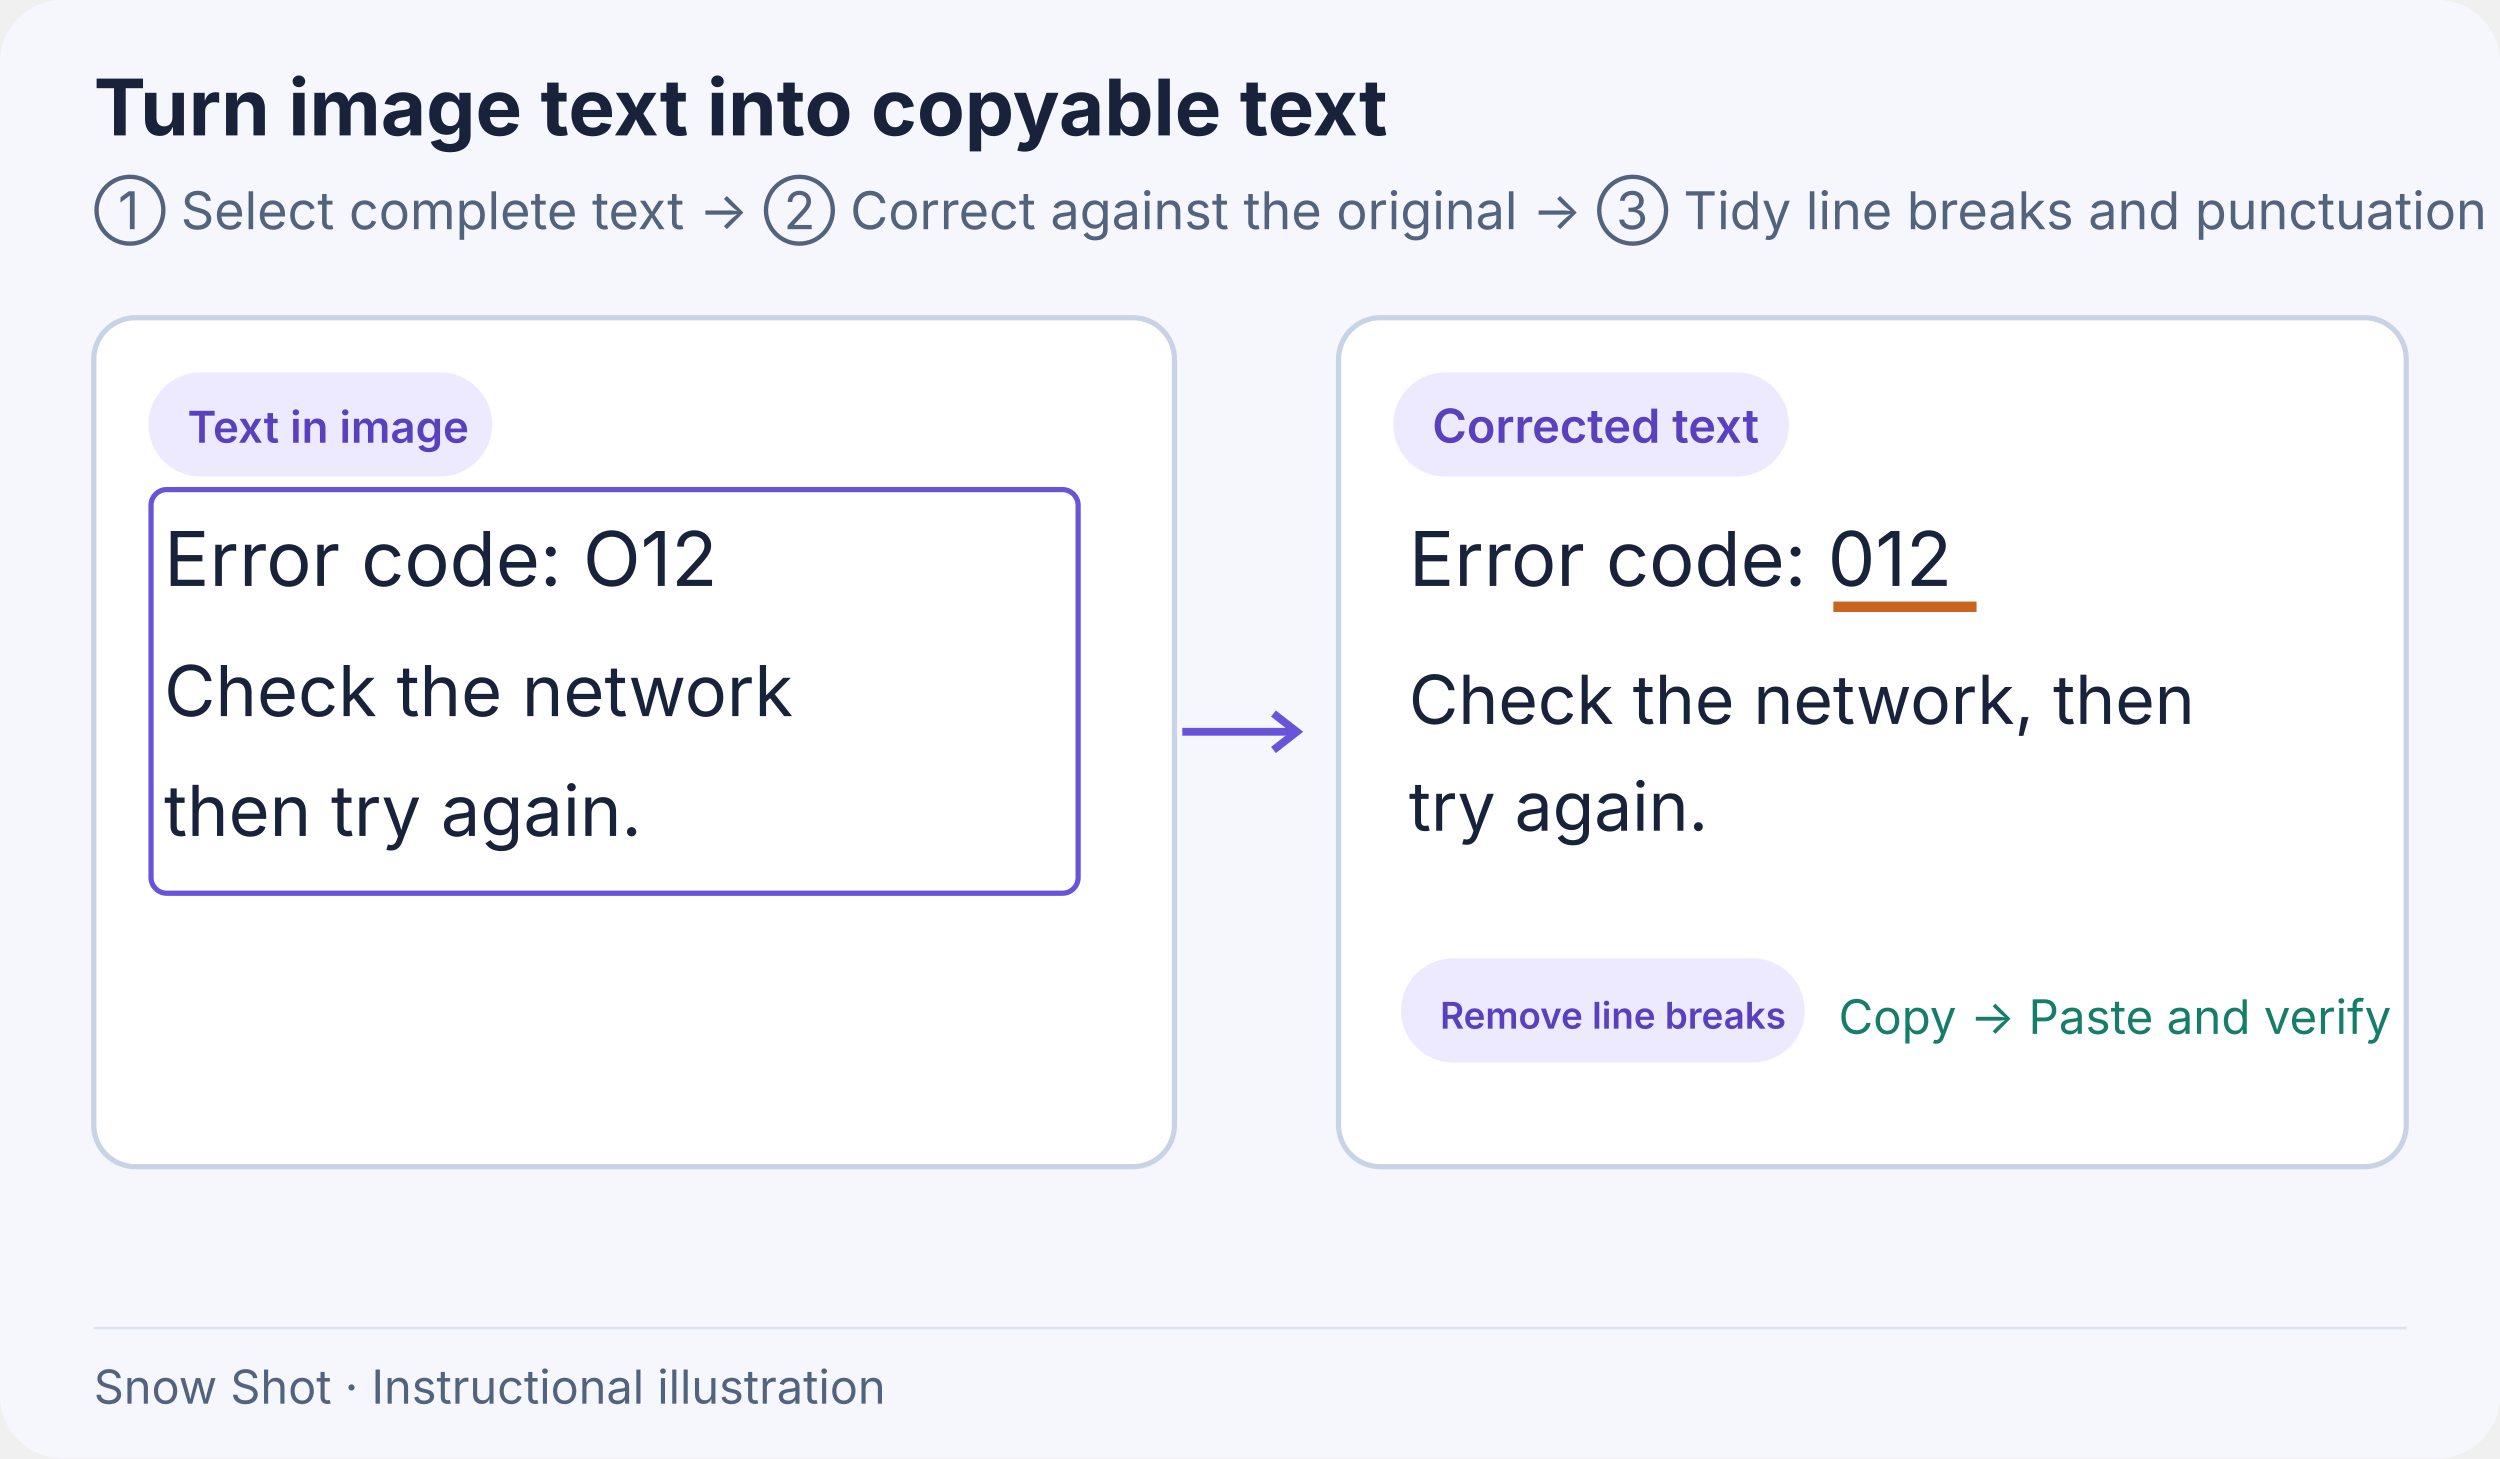
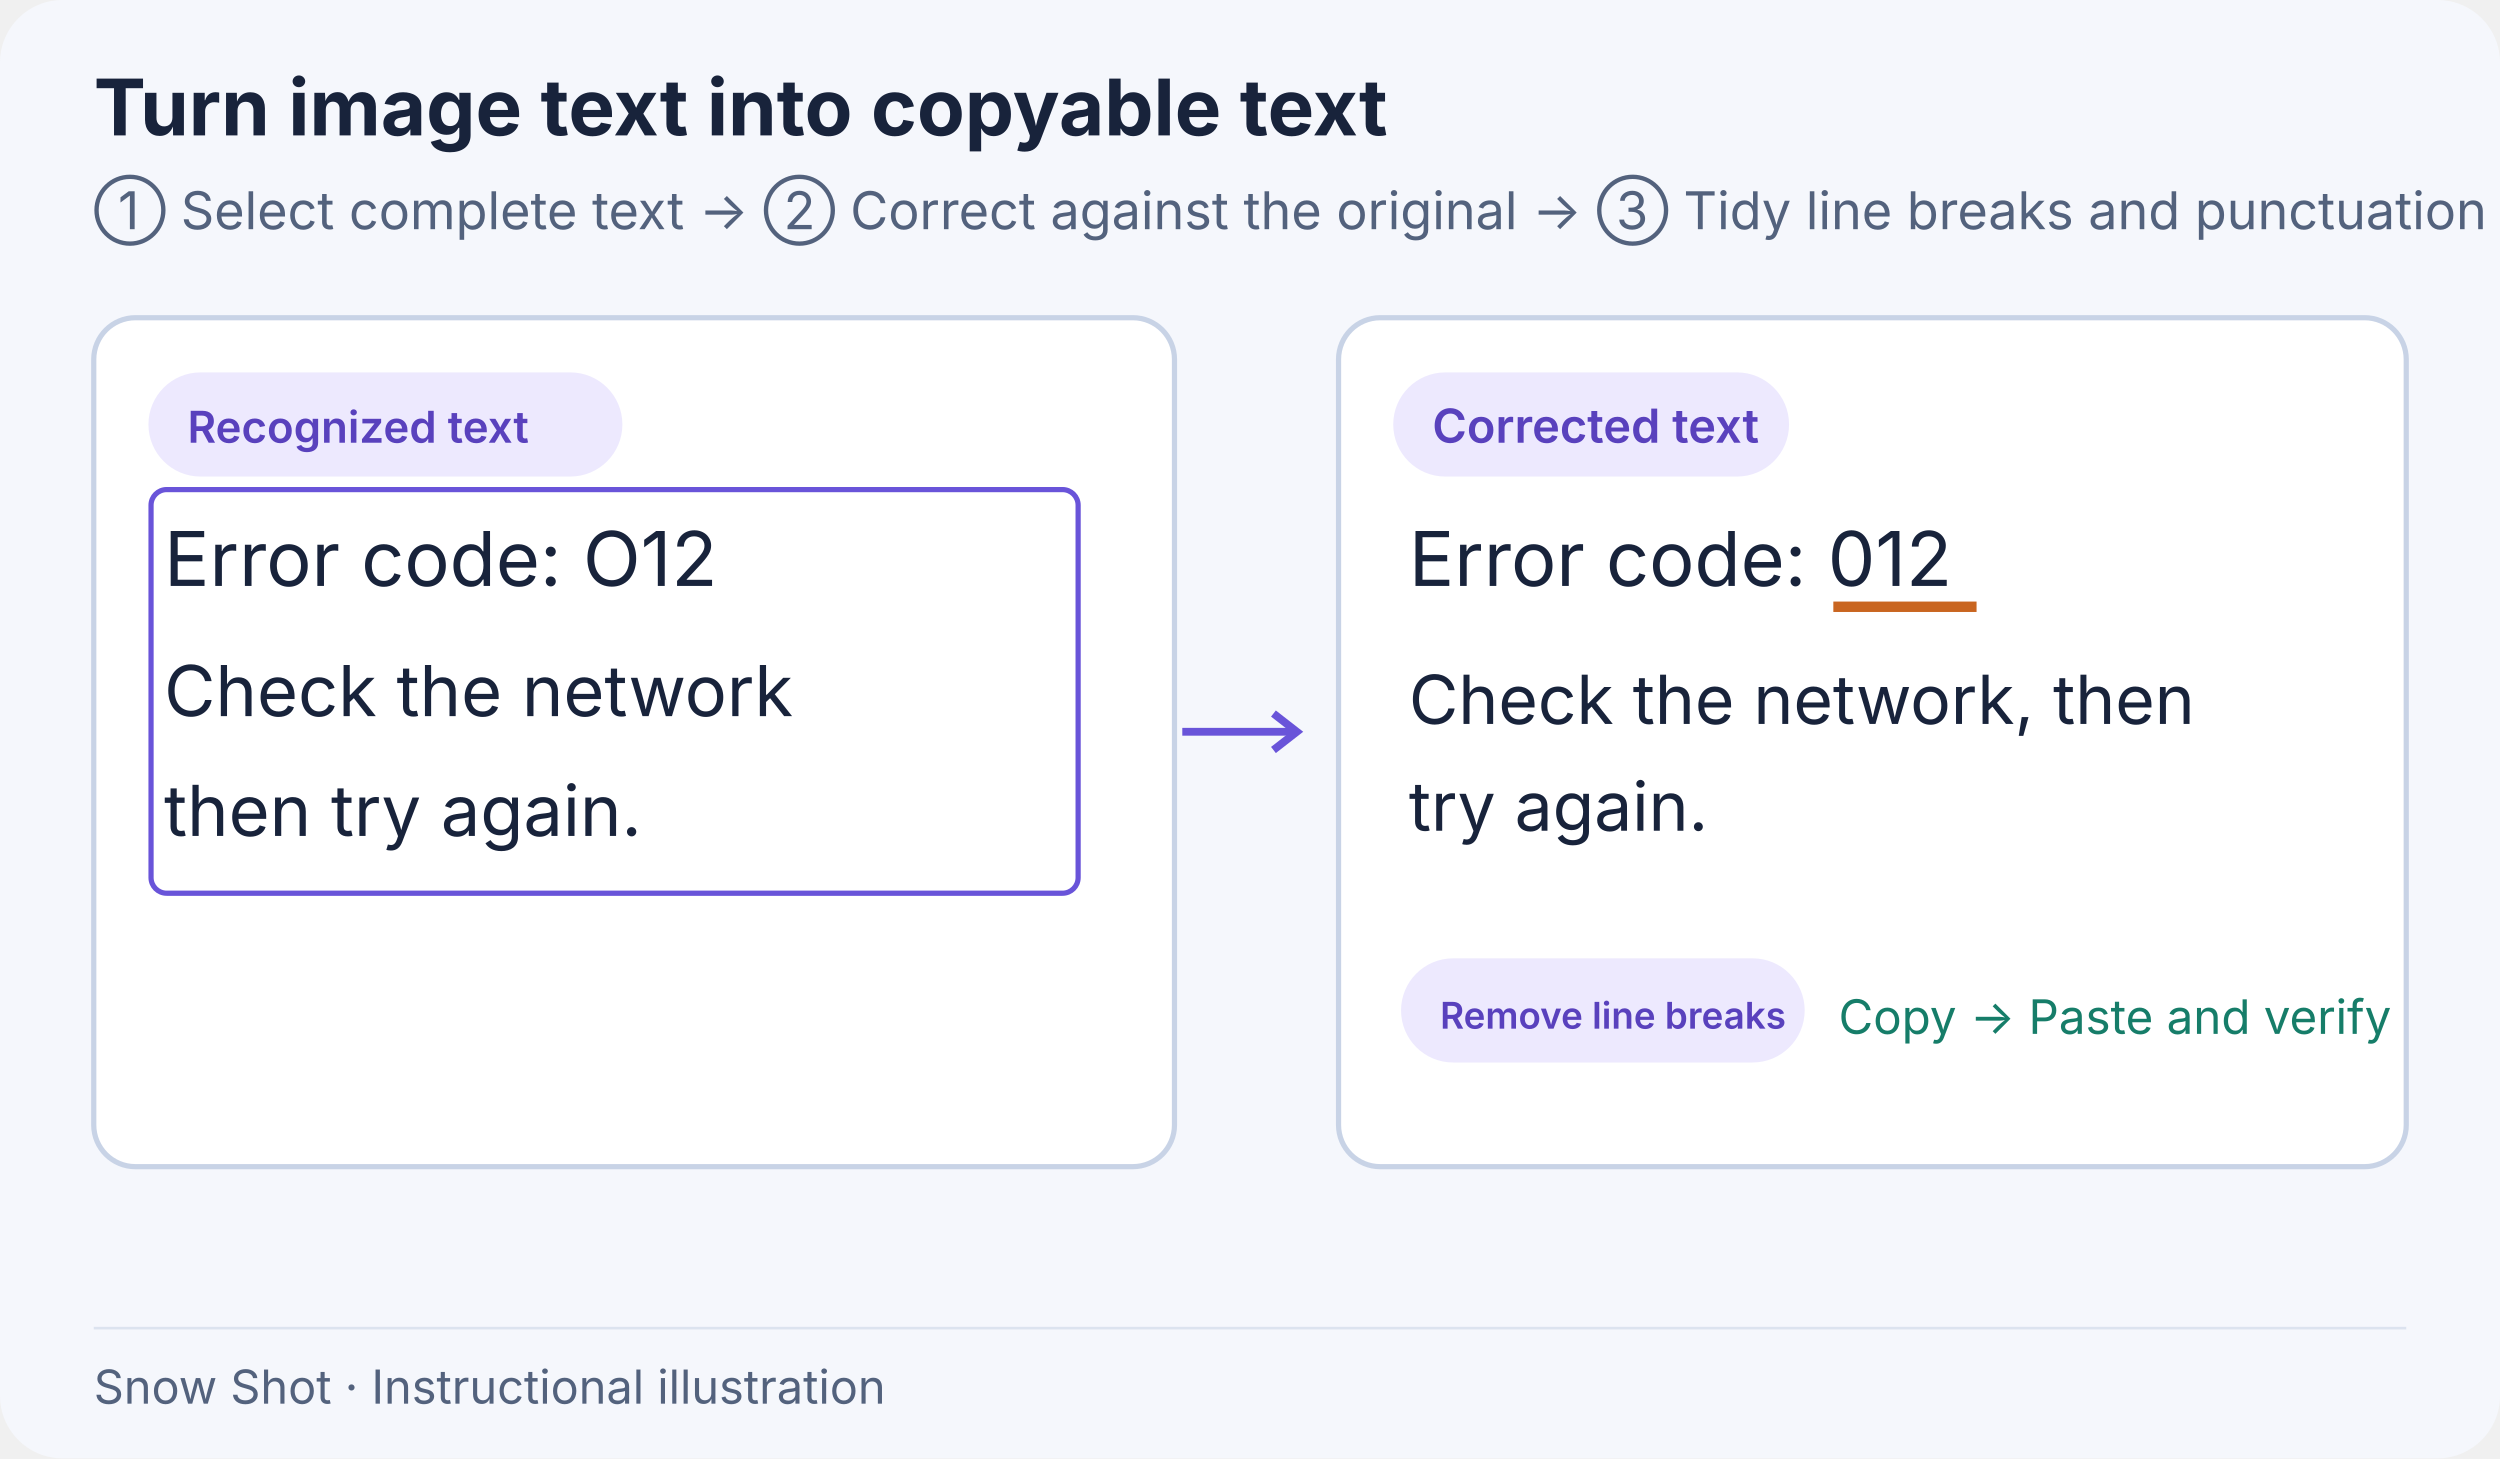
<svg xmlns="http://www.w3.org/2000/svg" viewBox="0 0 960 560" role="img" aria-labelledby="title desc">
  <rect width="960" height="560" rx="24" fill="#f5f7fc" />
  <g font-family="system-ui,-apple-system,PingFang SC,Microsoft YaHei,sans-serif">
    <text x="36" y="52" font-size="30" fill="#18233b" font-weight="700">Turn image text into copyable text</text>
    <text x="36" y="88" font-size="20" fill="#53627d" font-weight="400">① Select complete text → ② Correct against the original → ③ Tidy line breaks and punctuation</text>
    <rect x="36" y="122" width="415" height="326" rx="16" fill="#ffffff" stroke="#c8d3e6" stroke-width="2" />
-     <rect x="58" y="144" width="130" height="38" rx="19" fill="#ede9fe" stroke="#ede9fe" stroke-width="2" />
-     <text x="72" y="170" font-size="16.83" fill="#5941bd" font-weight="600">Text in image</text>
+     <rect x="58" y="144" width="180" height="38" rx="19" fill="#ede9fe" stroke="#ede9fe" stroke-width="2" />
+     <text x="72" y="170" font-size="16.83" fill="#5941bd" font-weight="600">Recognized text</text>
    <text x="63" y="225" font-size="29" fill="#18233b" font-weight="400">Error code: O12</text>
    <text x="63" y="275" font-size="27" fill="#18233b" font-weight="400">Check the network</text>
    <text x="63" y="321" font-size="27" fill="#18233b" font-weight="400">then try again.</text>
    <rect x="58" y="188" width="356" height="155" rx="6" fill="none" stroke="#6954d9" stroke-width="2" />
    <path d="M454 281 L498 281" fill="none" stroke="#6954d9" stroke-width="3" />
    <path d="M489 274 L498 281 L489 288" fill="none" stroke="#6954d9" stroke-width="3" />
    <rect x="514" y="122" width="410" height="326" rx="16" fill="#ffffff" stroke="#c8d3e6" stroke-width="2" />
    <rect x="536" y="144" width="150" height="38" rx="19" fill="#ede9fe" stroke="#ede9fe" stroke-width="2" />
    <text x="550" y="170" font-size="18.02" fill="#5941bd" font-weight="600">Corrected text</text>
    <text x="541" y="225" font-size="29" fill="#18233b" font-weight="400">Error code: 012</text>
    <path d="M704 233 L759 233" fill="none" stroke="#c96520" stroke-width="4" />
    <text x="541" y="278" font-size="26" fill="#18233b" font-weight="400">Check the network, then</text>
    <text x="541" y="319" font-size="26" fill="#18233b" font-weight="400">try again.</text>
    <rect x="539" y="369" width="153" height="38" rx="19" fill="#ede9fe" stroke="#ede9fe" stroke-width="2" />
    <text x="553" y="395" font-size="14.12" fill="#5941bd" font-weight="600">Remove line breaks</text>
    <text x="706" y="397" font-size="18.23" fill="#167d69" font-weight="400">Copy → Paste and verify</text>
    <path d="M36 510 L924 510" fill="none" stroke="#dce3ef" stroke-width="1" />
    <text x="36" y="539" font-size="18" fill="#53627d" font-weight="400">Snow Shot · Instructional illustration</text>
  </g>
</svg>
